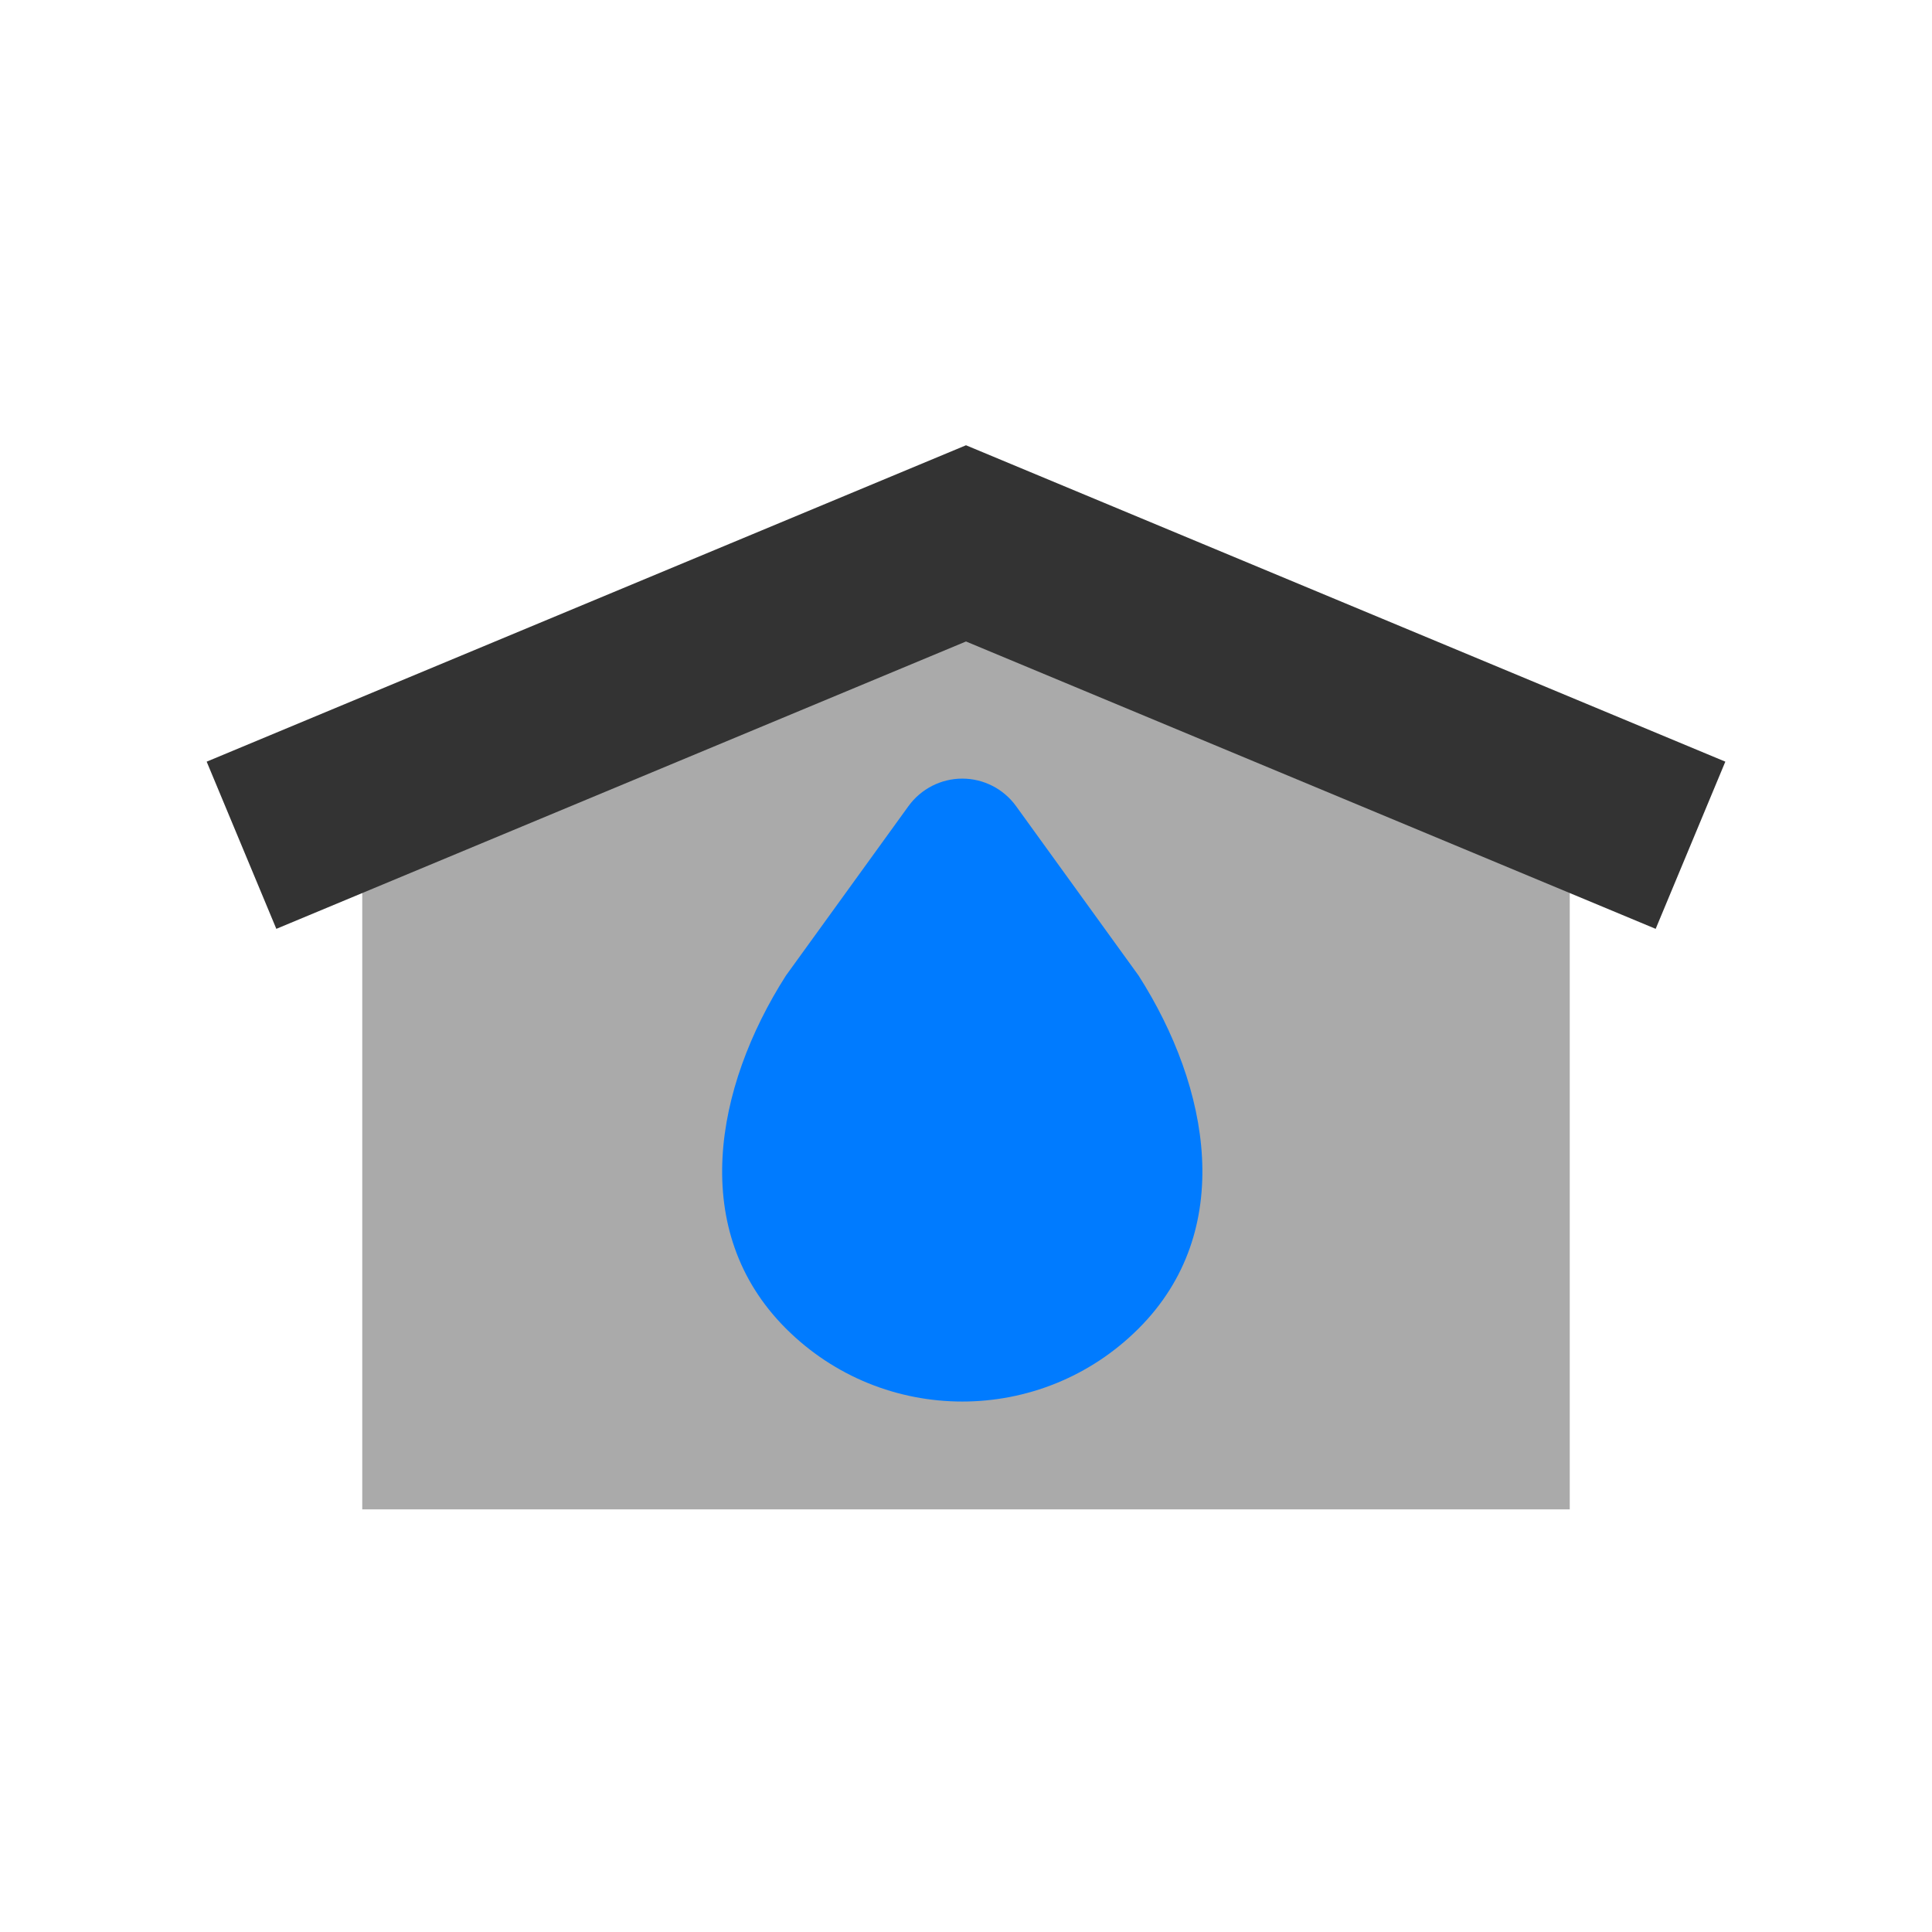
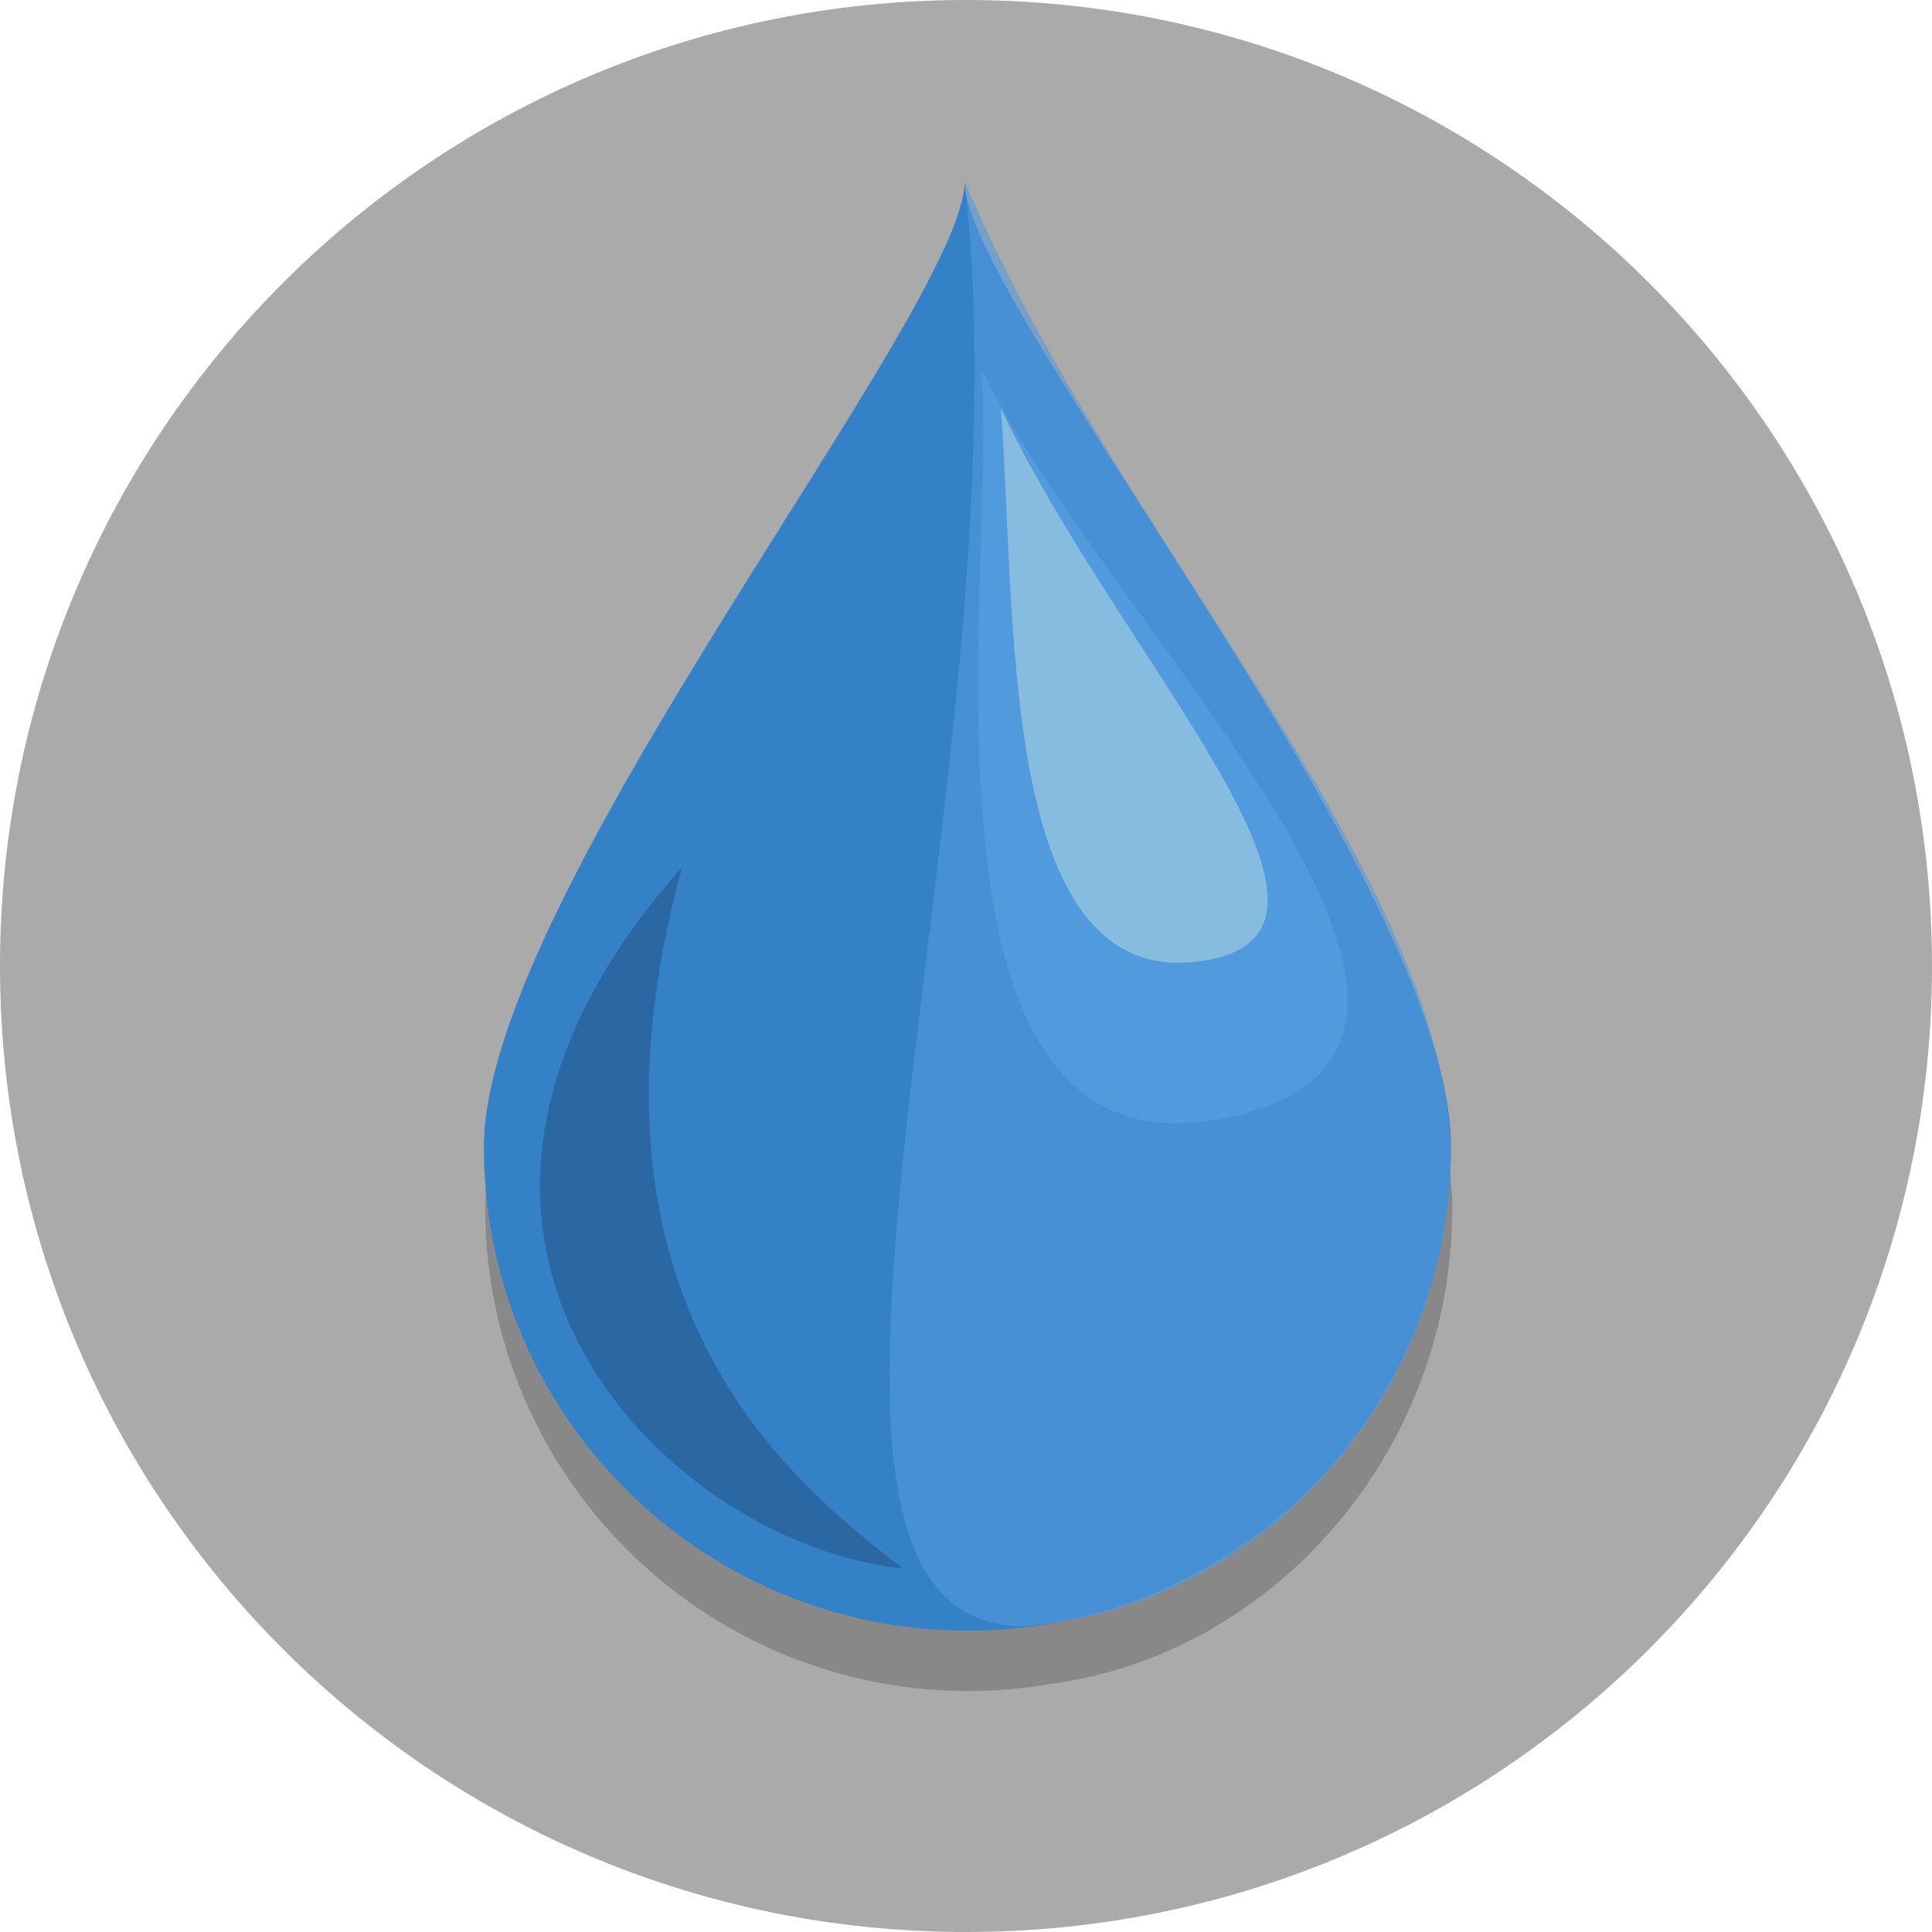
<svg xmlns="http://www.w3.org/2000/svg" version="1.1" viewBox="0 0 128 128">
-   <path d="m24 100h80v-48l-40-16-40 16z" fill="#aaa" />
-   <path d="m16 56 48-20 48 20" fill="none" stroke="#333" stroke-width="12" />
-   <g transform="matrix(1.4152 0 0 1.4152 -341.38 -286.06)" fill="#007bff">
-     <path class="st0" d="m294.53 247.81-5.741-7.94c-0.584-0.806-1.52-1.285-2.516-1.285-0.997 0-1.932 0.479-2.517 1.285l-5.742 7.94c-3.349 5.251-4.56 11.956 0 16.516 2.281 2.281 5.269 3.421 8.259 3.421 2.989 0 5.977-1.14 8.257-3.421 4.561-4.56 3.349-11.265 0-16.516z" fill="#007bff" stroke-width=".057" />
+   <path d="m128 64c0 35.346-28.654 64-64 64s-64-28.654-64-64 28.654-64 64-64 64 28.654 64 64" fill="#aaa" stroke-width=".2" />
+   <path d="m64 16c0 8.463-31.855 47.229-31.855 64 0 17.693 14.343 32.037 32.037 32.037 1.958 0 3.872-0.185 5.732-0.521 13.773-1.942 25.489-14.236 26.264-29.867 6.9e-4 -0.014 0.001-0.027 2e-3 -0.041 0.026-0.532 0.039-1.068 0.039-1.607 0-1.445-0.235-3.041-0.633-4.734-3.731-17.806-22.607-37.886-31.586-59.266z" fill-opacity=".2" stroke-width="2.329" />
+   <g transform="matrix(1.659 0 0 1.659 -49.861 -76.632)">
+     <path d="m88 92c0 10.665-8.646 19.311-19.311 19.311-10.665 0-19.311-8.646-19.311-19.311 0-10.109 19.201-33.475 19.201-38.576 0 4.928 19.42 27.947 19.42 38.576z" fill="#3581c8" stroke-width="1.404" />
+     <path d="m69.247 60.906c4.741 10.081 23.201 27.001 9.865 29.912-13.336 2.912-9.231-21.652-9.865-29.912z" fill="#529add" stroke-width="1.404" />
+     <path d="m68.58 53.424c2.678 23.584-9.569 57.459 2.217 57.712 9.166-0.53 17.204-8.732 17.204-19.136-0.534-11.421-13.523-24.535-19.42-38.576z" fill="#529add" fill-opacity=".613" stroke-width="1.784" />
+     <path d="m70.024 62.492c4.741 10.081 15.831 21.122 7.847 22.104s-7.213-13.843-7.847-22.104z" fill="#87bce1" stroke-width="1.404" />
+     <path d="m57.296 80.816c-13.197 14.858-0.469 27.086 8.806 28.007-3.935-3.086-13.66-10.301-8.806-28.007z" fill="#2b68a3" stroke-width="1.404" />
  </g>
</svg>
